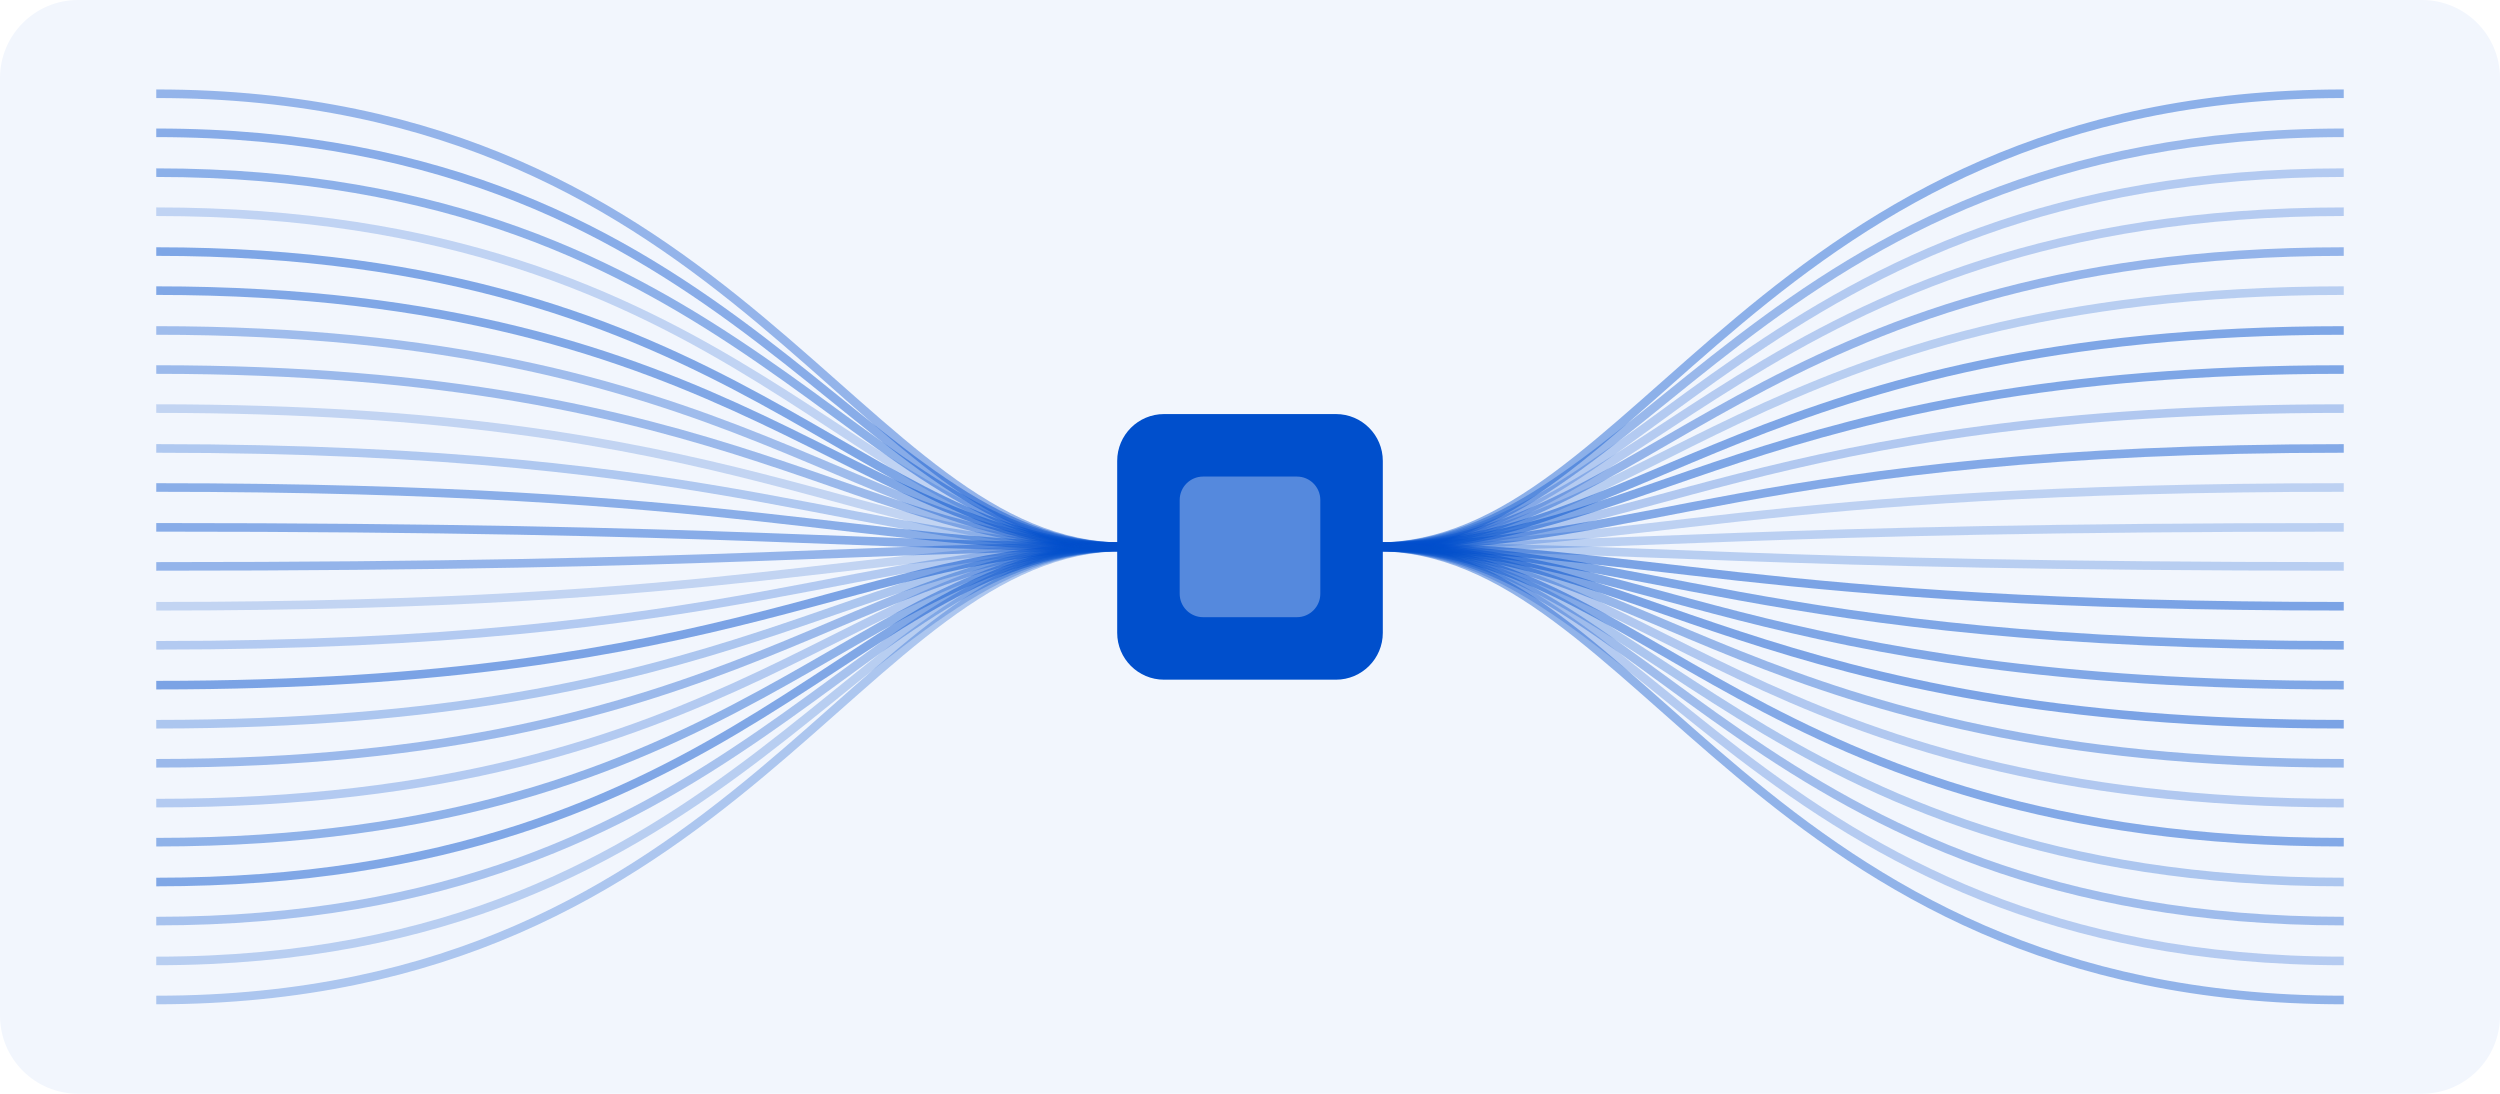
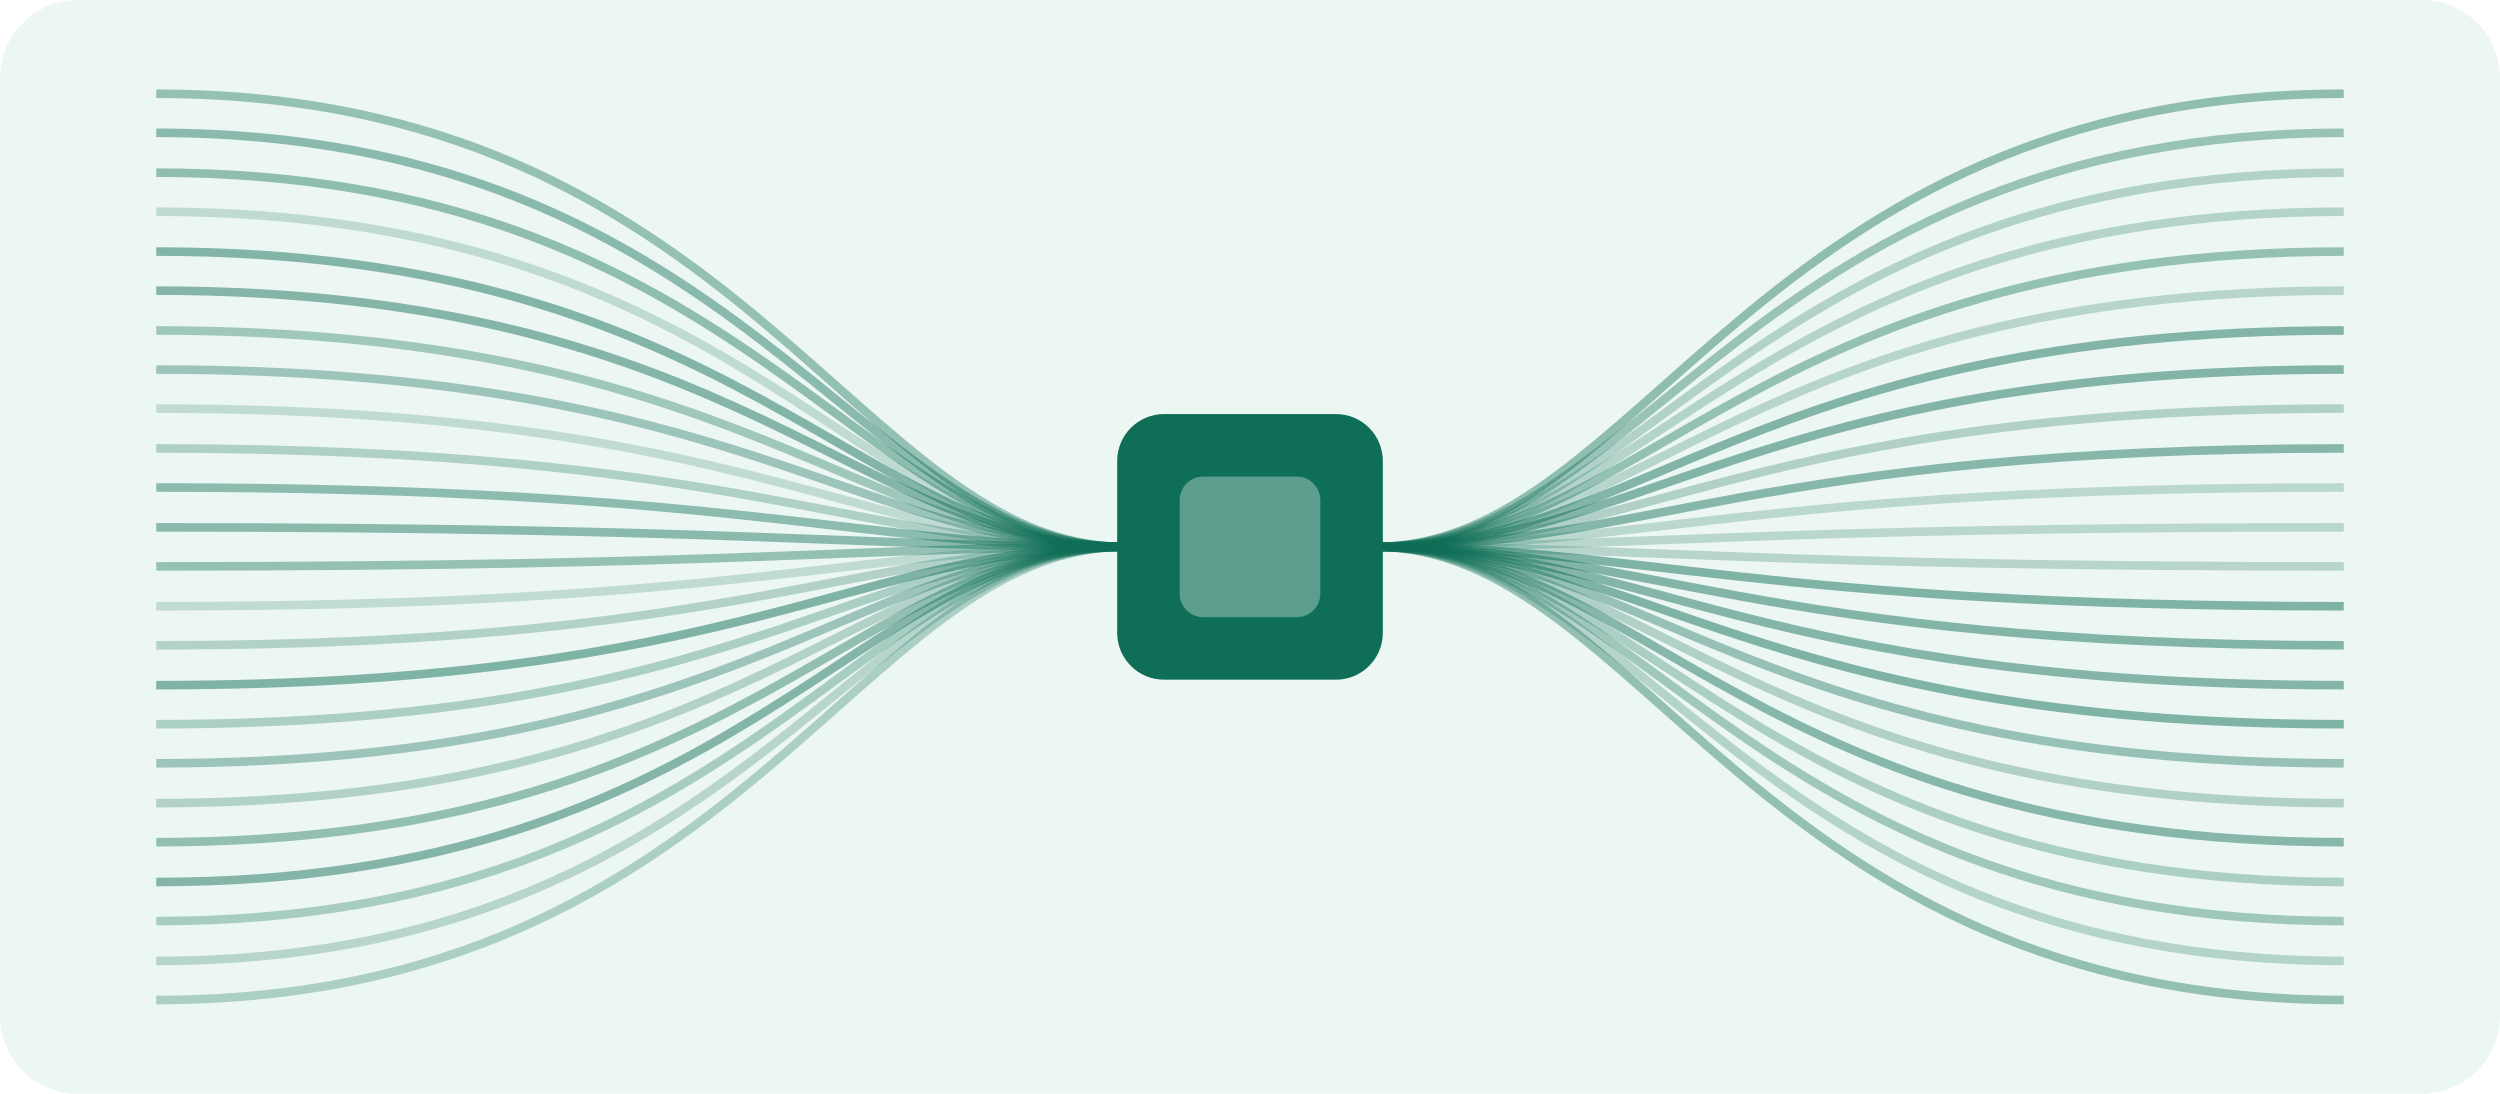
<svg xmlns="http://www.w3.org/2000/svg" viewBox="0 0 320 140" role="img" aria-label="Many inputs converging on a small hard core and fanning out again">
-   <rect width="320" height="140" rx="10" fill="#f2f6fd" />
-   <path d="M20,12.0 C95,12.0 110,70 144,70" fill="none" stroke="#004fcc" stroke-opacity="0.39" stroke-width="1.1" />
-   <path d="M176,70 C210,70 225,12.0 300,12.0" fill="none" stroke="#004fcc" stroke-opacity="0.42" stroke-width="1.1" />
-   <path d="M20,17.0 C95,17.0 110,70 144,70" fill="none" stroke="#004fcc" stroke-opacity="0.44" stroke-width="1.1" />
-   <path d="M176,70 C210,70 225,47.3 300,47.3" fill="none" stroke="#004fcc" stroke-opacity="0.48" stroke-width="1.1" />
-   <path d="M20,22.1 C95,22.1 110,70 144,70" fill="none" stroke="#004fcc" stroke-opacity="0.42" stroke-width="1.1" />
-   <path d="M176,70 C210,70 225,82.6 300,82.6" fill="none" stroke="#004fcc" stroke-opacity="0.48" stroke-width="1.1" />
-   <path d="M20,27.1 C95,27.1 110,70 144,70" fill="none" stroke="#004fcc" stroke-opacity="0.21" stroke-width="1.1" />
-   <path d="M176,70 C210,70 225,117.9 300,117.9" fill="none" stroke="#004fcc" stroke-opacity="0.34" stroke-width="1.1" />
-   <path d="M20,32.2 C95,32.2 110,70 144,70" fill="none" stroke="#004fcc" stroke-opacity="0.48" stroke-width="1.1" />
-   <path d="M176,70 C210,70 225,32.2 300,32.2" fill="none" stroke="#004fcc" stroke-opacity="0.39" stroke-width="1.1" />
-   <path d="M20,37.2 C95,37.2 110,70 144,70" fill="none" stroke="#004fcc" stroke-opacity="0.47" stroke-width="1.1" />
-   <path d="M176,70 C210,70 225,67.5 300,67.5" fill="none" stroke="#004fcc" stroke-opacity="0.23" stroke-width="1.1" />
-   <path d="M20,42.3 C95,42.3 110,70 144,70" fill="none" stroke="#004fcc" stroke-opacity="0.34" stroke-width="1.1" />
-   <path d="M176,70 C210,70 225,102.8 300,102.8" fill="none" stroke="#004fcc" stroke-opacity="0.27" stroke-width="1.1" />
-   <path d="M20,47.3 C95,47.3 110,70 144,70" fill="none" stroke="#004fcc" stroke-opacity="0.36" stroke-width="1.1" />
-   <path d="M176,70 C210,70 225,17.0 300,17.0" fill="none" stroke="#004fcc" stroke-opacity="0.37" stroke-width="1.1" />
-   <path d="M20,52.3 C95,52.3 110,70 144,70" fill="none" stroke="#004fcc" stroke-opacity="0.20" stroke-width="1.1" />
-   <path d="M176,70 C210,70 225,52.3 300,52.3" fill="none" stroke="#004fcc" stroke-opacity="0.27" stroke-width="1.1" />
-   <path d="M20,57.4 C95,57.4 110,70 144,70" fill="none" stroke="#004fcc" stroke-opacity="0.28" stroke-width="1.1" />
-   <path d="M176,70 C210,70 225,87.7 300,87.7" fill="none" stroke="#004fcc" stroke-opacity="0.47" stroke-width="1.1" />
-   <path d="M20,62.4 C95,62.4 110,70 144,70" fill="none" stroke="#004fcc" stroke-opacity="0.43" stroke-width="1.1" />
-   <path d="M176,70 C210,70 225,123.0 300,123.0" fill="none" stroke="#004fcc" stroke-opacity="0.25" stroke-width="1.1" />
-   <path d="M20,67.5 C95,67.5 110,70 144,70" fill="none" stroke="#004fcc" stroke-opacity="0.44" stroke-width="1.1" />
-   <path d="M176,70 C210,70 225,37.2 300,37.2" fill="none" stroke="#004fcc" stroke-opacity="0.24" stroke-width="1.1" />
-   <path d="M20,72.5 C95,72.5 110,70 144,70" fill="none" stroke="#004fcc" stroke-opacity="0.39" stroke-width="1.1" />
-   <path d="M176,70 C210,70 225,72.5 300,72.5" fill="none" stroke="#004fcc" stroke-opacity="0.24" stroke-width="1.1" />
-   <path d="M20,77.6 C95,77.6 110,70 144,70" fill="none" stroke="#004fcc" stroke-opacity="0.20" stroke-width="1.1" />
-   <path d="M176,70 C210,70 225,107.8 300,107.8" fill="none" stroke="#004fcc" stroke-opacity="0.46" stroke-width="1.1" />
-   <path d="M20,82.6 C95,82.6 110,70 144,70" fill="none" stroke="#004fcc" stroke-opacity="0.26" stroke-width="1.1" />
-   <path d="M176,70 C210,70 225,22.1 300,22.1" fill="none" stroke="#004fcc" stroke-opacity="0.26" stroke-width="1.1" />
-   <path d="M20,87.7 C95,87.7 110,70 144,70" fill="none" stroke="#004fcc" stroke-opacity="0.49" stroke-width="1.1" />
-   <path d="M176,70 C210,70 225,57.4 300,57.4" fill="none" stroke="#004fcc" stroke-opacity="0.46" stroke-width="1.1" />
-   <path d="M20,92.7 C95,92.7 110,70 144,70" fill="none" stroke="#004fcc" stroke-opacity="0.29" stroke-width="1.1" />
-   <path d="M176,70 C210,70 225,92.7 300,92.7" fill="none" stroke="#004fcc" stroke-opacity="0.49" stroke-width="1.1" />
-   <path d="M20,97.7 C95,97.7 110,70 144,70" fill="none" stroke="#004fcc" stroke-opacity="0.36" stroke-width="1.1" />
-   <path d="M176,70 C210,70 225,128.0 300,128.0" fill="none" stroke="#004fcc" stroke-opacity="0.40" stroke-width="1.1" />
-   <path d="M20,102.8 C95,102.8 110,70 144,70" fill="none" stroke="#004fcc" stroke-opacity="0.26" stroke-width="1.1" />
-   <path d="M176,70 C210,70 225,42.3 300,42.3" fill="none" stroke="#004fcc" stroke-opacity="0.48" stroke-width="1.1" />
-   <path d="M20,107.8 C95,107.8 110,70 144,70" fill="none" stroke="#004fcc" stroke-opacity="0.41" stroke-width="1.1" />
-   <path d="M176,70 C210,70 225,77.6 300,77.6" fill="none" stroke="#004fcc" stroke-opacity="0.49" stroke-width="1.1" />
-   <path d="M20,112.9 C95,112.9 110,70 144,70" fill="none" stroke="#004fcc" stroke-opacity="0.47" stroke-width="1.1" />
-   <path d="M176,70 C210,70 225,112.9 300,112.9" fill="none" stroke="#004fcc" stroke-opacity="0.29" stroke-width="1.1" />
-   <path d="M20,117.9 C95,117.9 110,70 144,70" fill="none" stroke="#004fcc" stroke-opacity="0.31" stroke-width="1.1" />
-   <path d="M176,70 C210,70 225,27.1 300,27.1" fill="none" stroke="#004fcc" stroke-opacity="0.25" stroke-width="1.1" />
-   <path d="M20,123.0 C95,123.0 110,70 144,70" fill="none" stroke="#004fcc" stroke-opacity="0.24" stroke-width="1.1" />
-   <path d="M176,70 C210,70 225,62.4 300,62.4" fill="none" stroke="#004fcc" stroke-opacity="0.22" stroke-width="1.1" />
-   <path d="M20,128.0 C95,128.0 110,70 144,70" fill="none" stroke="#004fcc" stroke-opacity="0.29" stroke-width="1.1" />
-   <path d="M176,70 C210,70 225,97.7 300,97.7" fill="none" stroke="#004fcc" stroke-opacity="0.38" stroke-width="1.1" />
-   <rect x="143" y="53" width="34" height="34" rx="6" fill="#004fcc" />
-   <rect x="151" y="61" width="18" height="18" rx="3" fill="#f2f6fd" fill-opacity="0.35" />
+   <rect width="320" height="140" rx="10" fill="#ecf6f2" />
+   <path d="M20,12.0 C95,12.0 110,70 144,70" fill="none" stroke="#0f6e56" stroke-opacity="0.39" stroke-width="1.1" />
+   <path d="M176,70 C210,70 225,12.0 300,12.0" fill="none" stroke="#0f6e56" stroke-opacity="0.42" stroke-width="1.1" />
+   <path d="M20,17.0 C95,17.0 110,70 144,70" fill="none" stroke="#0f6e56" stroke-opacity="0.44" stroke-width="1.1" />
+   <path d="M176,70 C210,70 225,47.3 300,47.3" fill="none" stroke="#0f6e56" stroke-opacity="0.48" stroke-width="1.1" />
+   <path d="M20,22.1 C95,22.1 110,70 144,70" fill="none" stroke="#0f6e56" stroke-opacity="0.42" stroke-width="1.1" />
+   <path d="M176,70 C210,70 225,82.6 300,82.6" fill="none" stroke="#0f6e56" stroke-opacity="0.48" stroke-width="1.1" />
+   <path d="M20,27.1 C95,27.1 110,70 144,70" fill="none" stroke="#0f6e56" stroke-opacity="0.21" stroke-width="1.1" />
+   <path d="M176,70 C210,70 225,117.9 300,117.9" fill="none" stroke="#0f6e56" stroke-opacity="0.34" stroke-width="1.1" />
+   <path d="M20,32.2 C95,32.2 110,70 144,70" fill="none" stroke="#0f6e56" stroke-opacity="0.48" stroke-width="1.1" />
+   <path d="M176,70 C210,70 225,32.2 300,32.2" fill="none" stroke="#0f6e56" stroke-opacity="0.39" stroke-width="1.1" />
+   <path d="M20,37.2 C95,37.2 110,70 144,70" fill="none" stroke="#0f6e56" stroke-opacity="0.47" stroke-width="1.1" />
+   <path d="M176,70 C210,70 225,67.5 300,67.5" fill="none" stroke="#0f6e56" stroke-opacity="0.23" stroke-width="1.1" />
+   <path d="M20,42.3 C95,42.3 110,70 144,70" fill="none" stroke="#0f6e56" stroke-opacity="0.34" stroke-width="1.1" />
+   <path d="M176,70 C210,70 225,102.8 300,102.8" fill="none" stroke="#0f6e56" stroke-opacity="0.27" stroke-width="1.1" />
+   <path d="M20,47.3 C95,47.3 110,70 144,70" fill="none" stroke="#0f6e56" stroke-opacity="0.36" stroke-width="1.1" />
+   <path d="M176,70 C210,70 225,17.0 300,17.0" fill="none" stroke="#0f6e56" stroke-opacity="0.37" stroke-width="1.1" />
+   <path d="M20,52.3 C95,52.3 110,70 144,70" fill="none" stroke="#0f6e56" stroke-opacity="0.20" stroke-width="1.1" />
+   <path d="M176,70 C210,70 225,52.3 300,52.3" fill="none" stroke="#0f6e56" stroke-opacity="0.27" stroke-width="1.1" />
+   <path d="M20,57.4 C95,57.4 110,70 144,70" fill="none" stroke="#0f6e56" stroke-opacity="0.28" stroke-width="1.1" />
+   <path d="M176,70 C210,70 225,87.7 300,87.7" fill="none" stroke="#0f6e56" stroke-opacity="0.47" stroke-width="1.1" />
+   <path d="M20,62.4 C95,62.4 110,70 144,70" fill="none" stroke="#0f6e56" stroke-opacity="0.43" stroke-width="1.1" />
+   <path d="M176,70 C210,70 225,123.0 300,123.0" fill="none" stroke="#0f6e56" stroke-opacity="0.25" stroke-width="1.1" />
+   <path d="M20,67.5 C95,67.5 110,70 144,70" fill="none" stroke="#0f6e56" stroke-opacity="0.44" stroke-width="1.1" />
+   <path d="M176,70 C210,70 225,37.2 300,37.2" fill="none" stroke="#0f6e56" stroke-opacity="0.24" stroke-width="1.1" />
+   <path d="M20,72.5 C95,72.5 110,70 144,70" fill="none" stroke="#0f6e56" stroke-opacity="0.39" stroke-width="1.1" />
+   <path d="M176,70 C210,70 225,72.5 300,72.5" fill="none" stroke="#0f6e56" stroke-opacity="0.24" stroke-width="1.1" />
+   <path d="M20,77.6 C95,77.6 110,70 144,70" fill="none" stroke="#0f6e56" stroke-opacity="0.20" stroke-width="1.1" />
+   <path d="M176,70 C210,70 225,107.8 300,107.8" fill="none" stroke="#0f6e56" stroke-opacity="0.46" stroke-width="1.1" />
+   <path d="M20,82.6 C95,82.6 110,70 144,70" fill="none" stroke="#0f6e56" stroke-opacity="0.26" stroke-width="1.1" />
+   <path d="M176,70 C210,70 225,22.1 300,22.1" fill="none" stroke="#0f6e56" stroke-opacity="0.26" stroke-width="1.1" />
+   <path d="M20,87.7 C95,87.7 110,70 144,70" fill="none" stroke="#0f6e56" stroke-opacity="0.49" stroke-width="1.1" />
+   <path d="M176,70 C210,70 225,57.4 300,57.4" fill="none" stroke="#0f6e56" stroke-opacity="0.46" stroke-width="1.1" />
+   <path d="M20,92.7 C95,92.7 110,70 144,70" fill="none" stroke="#0f6e56" stroke-opacity="0.29" stroke-width="1.1" />
+   <path d="M176,70 C210,70 225,92.7 300,92.7" fill="none" stroke="#0f6e56" stroke-opacity="0.49" stroke-width="1.1" />
+   <path d="M20,97.7 C95,97.7 110,70 144,70" fill="none" stroke="#0f6e56" stroke-opacity="0.36" stroke-width="1.1" />
+   <path d="M176,70 C210,70 225,128.0 300,128.0" fill="none" stroke="#0f6e56" stroke-opacity="0.40" stroke-width="1.1" />
+   <path d="M20,102.8 C95,102.8 110,70 144,70" fill="none" stroke="#0f6e56" stroke-opacity="0.26" stroke-width="1.1" />
+   <path d="M176,70 C210,70 225,42.3 300,42.3" fill="none" stroke="#0f6e56" stroke-opacity="0.48" stroke-width="1.1" />
+   <path d="M20,107.8 C95,107.8 110,70 144,70" fill="none" stroke="#0f6e56" stroke-opacity="0.41" stroke-width="1.1" />
+   <path d="M176,70 C210,70 225,77.6 300,77.6" fill="none" stroke="#0f6e56" stroke-opacity="0.49" stroke-width="1.1" />
+   <path d="M20,112.9 C95,112.9 110,70 144,70" fill="none" stroke="#0f6e56" stroke-opacity="0.47" stroke-width="1.1" />
+   <path d="M176,70 C210,70 225,112.9 300,112.9" fill="none" stroke="#0f6e56" stroke-opacity="0.29" stroke-width="1.1" />
+   <path d="M20,117.9 C95,117.9 110,70 144,70" fill="none" stroke="#0f6e56" stroke-opacity="0.31" stroke-width="1.1" />
+   <path d="M176,70 C210,70 225,27.1 300,27.1" fill="none" stroke="#0f6e56" stroke-opacity="0.25" stroke-width="1.1" />
+   <path d="M20,123.0 C95,123.0 110,70 144,70" fill="none" stroke="#0f6e56" stroke-opacity="0.24" stroke-width="1.1" />
+   <path d="M176,70 C210,70 225,62.4 300,62.4" fill="none" stroke="#0f6e56" stroke-opacity="0.22" stroke-width="1.1" />
+   <path d="M20,128.0 C95,128.0 110,70 144,70" fill="none" stroke="#0f6e56" stroke-opacity="0.29" stroke-width="1.1" />
+   <path d="M176,70 C210,70 225,97.7 300,97.7" fill="none" stroke="#0f6e56" stroke-opacity="0.38" stroke-width="1.1" />
+   <rect x="143" y="53" width="34" height="34" rx="6" fill="#0f6e56" />
+   <rect x="151" y="61" width="18" height="18" rx="3" fill="#ecf6f2" fill-opacity="0.35" />
</svg>
